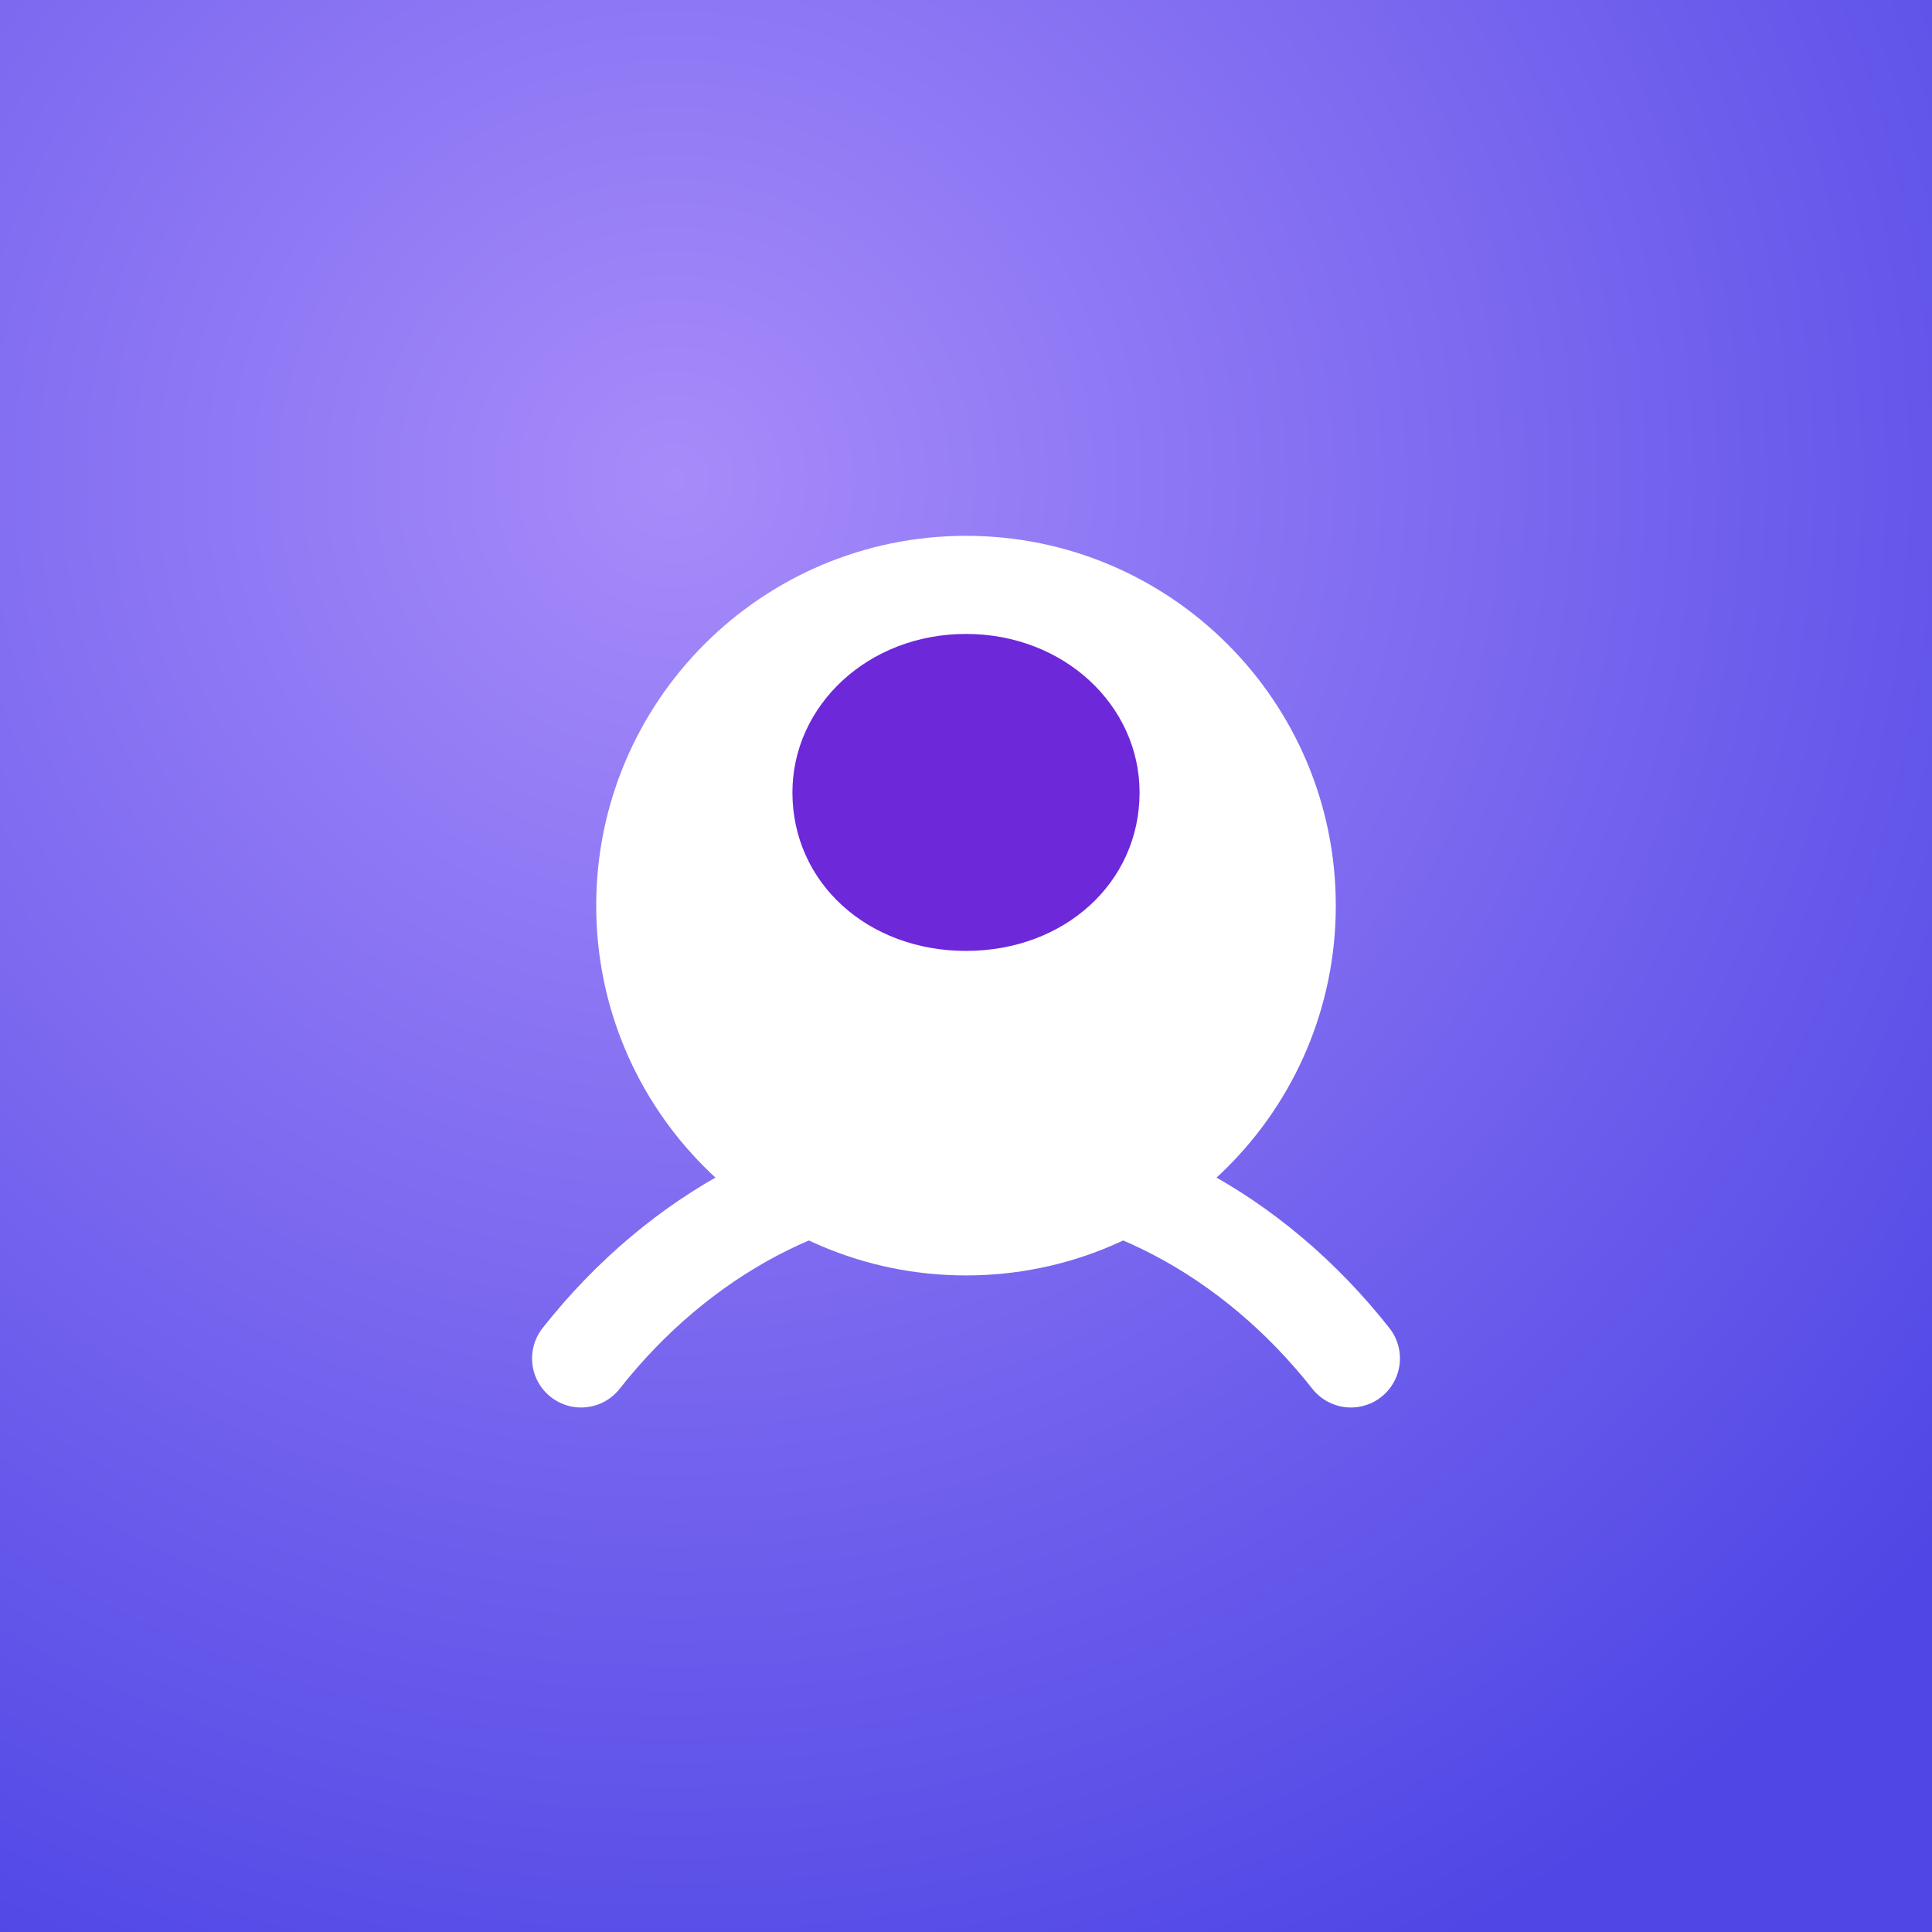
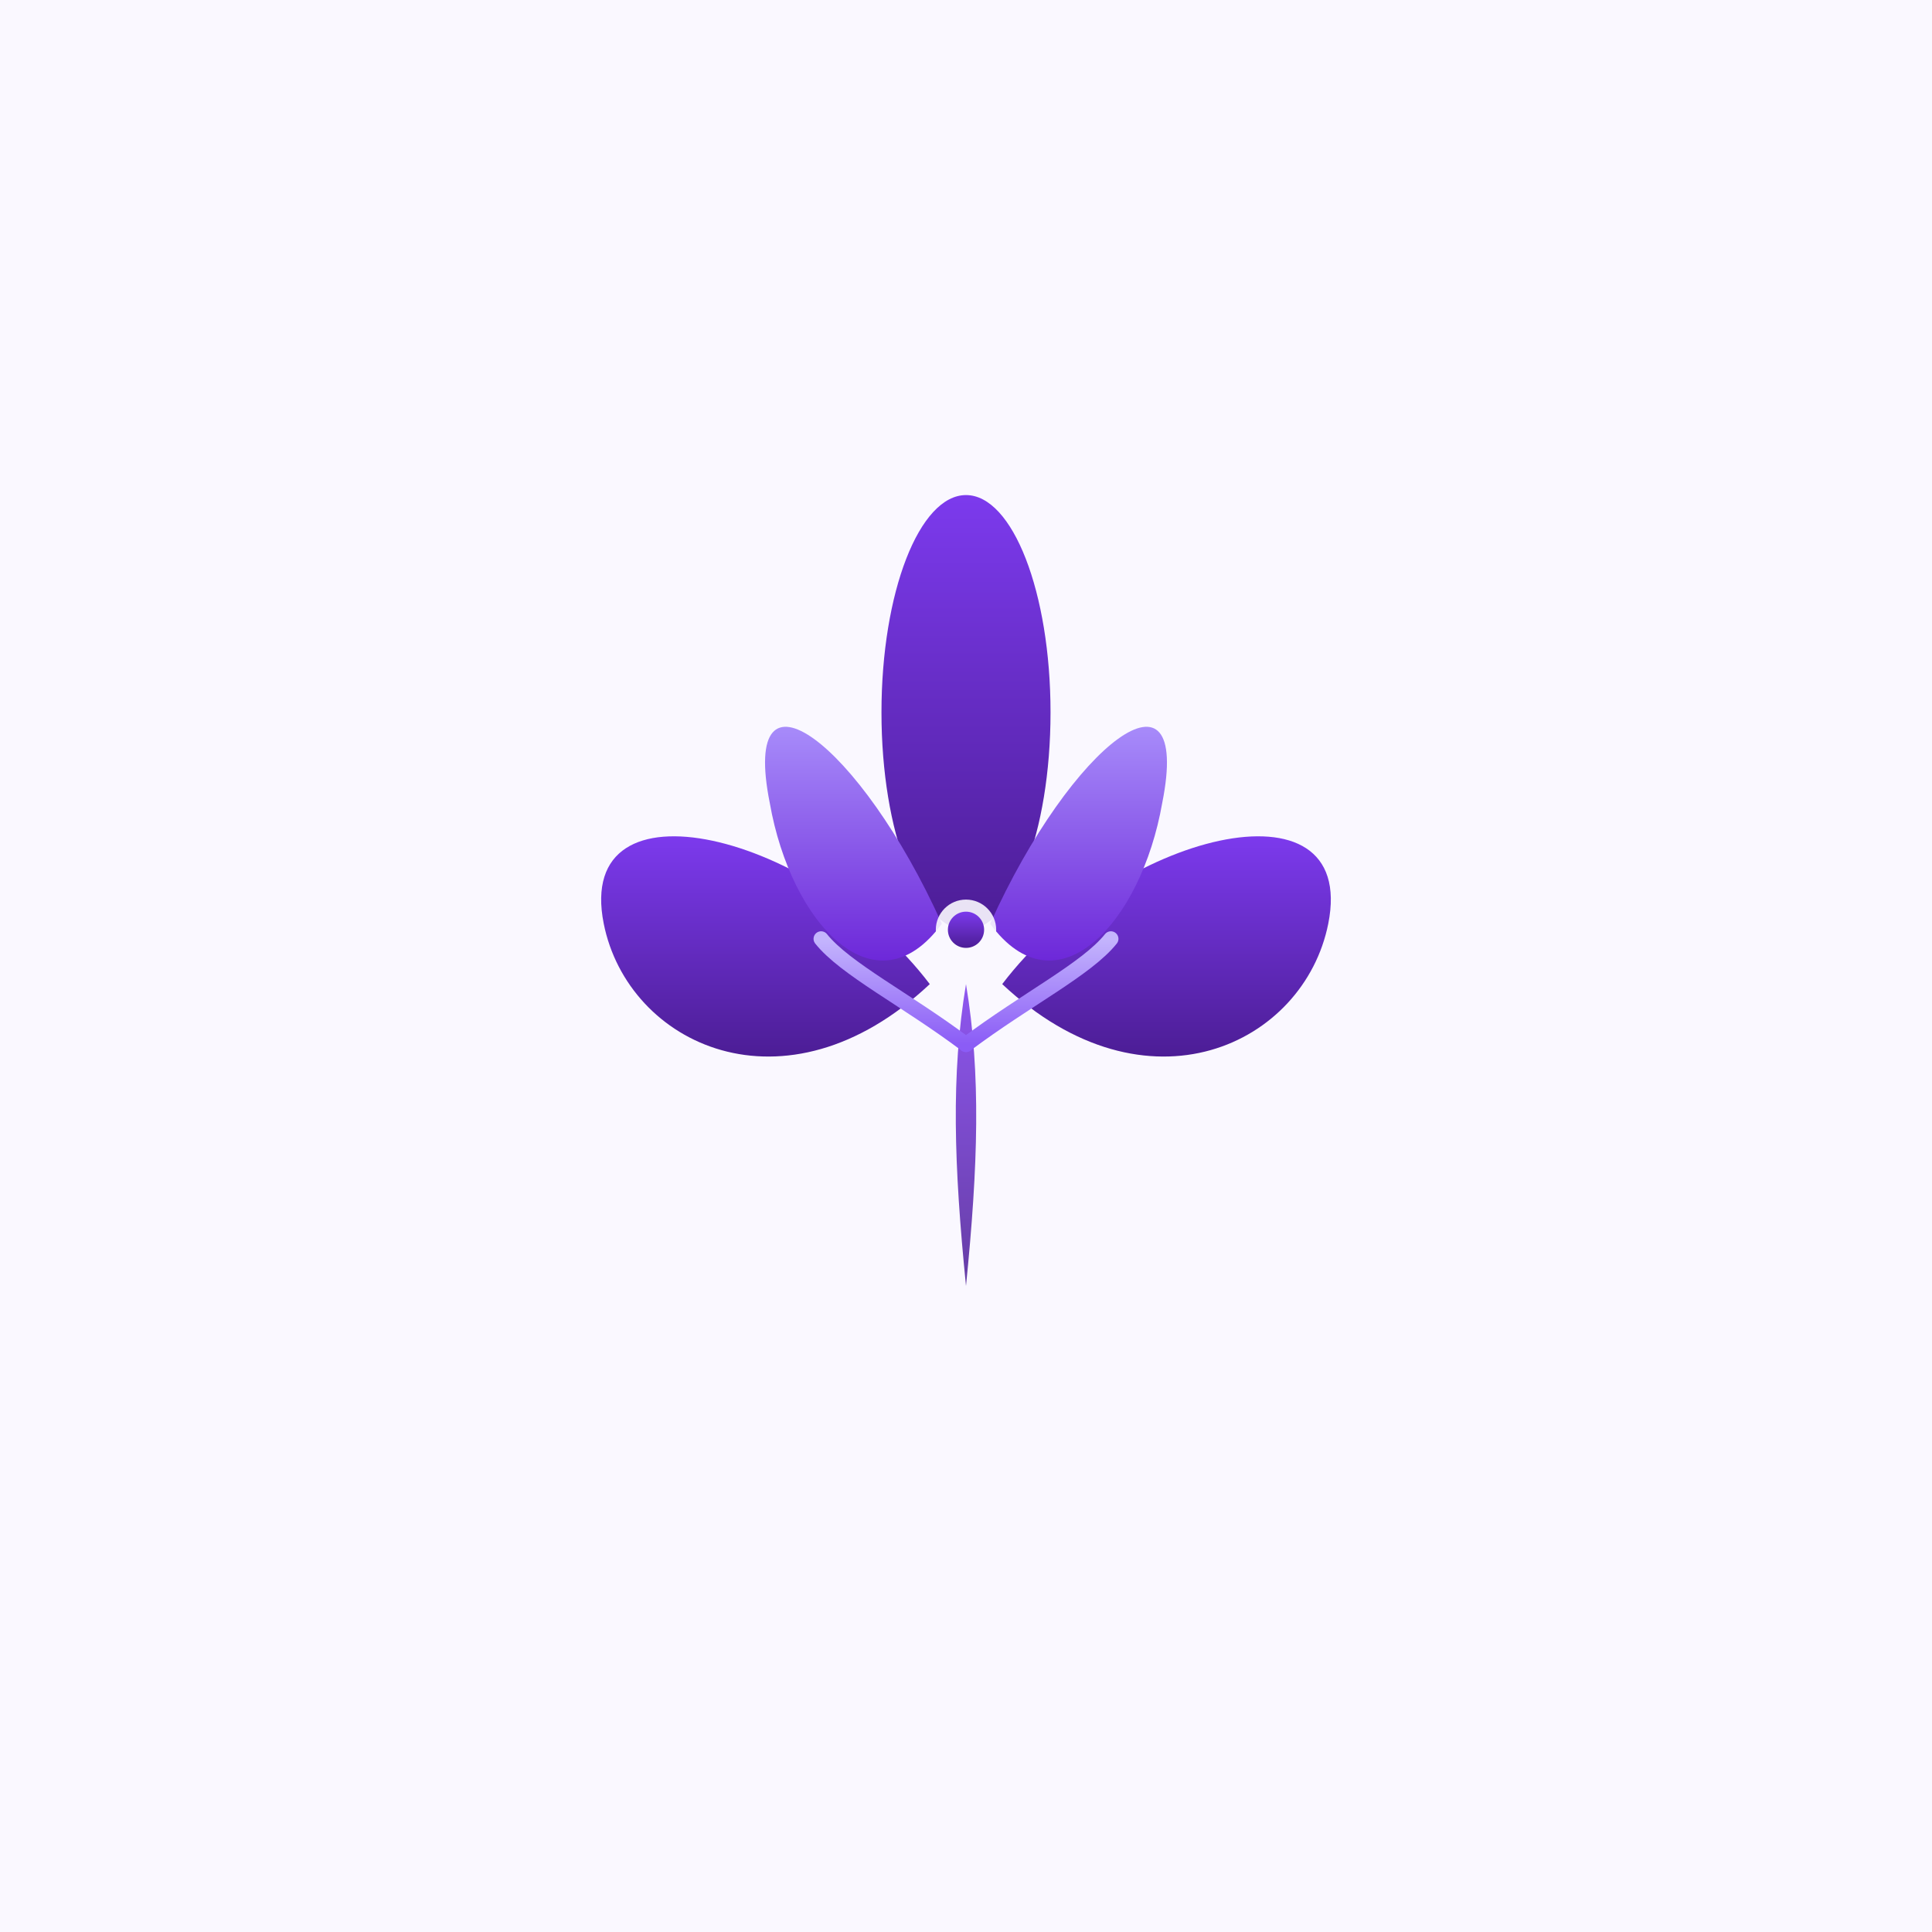
- <svg xmlns="http://www.w3.org/2000/svg" viewBox="0 0 512 512">
+ <svg xmlns="http://www.w3.org/2000/svg" viewBox="0 0 512 512" width="512" height="512">
  <defs>
-     <radialGradient id="g" cx="35%" cy="25%" r="85%">
+     <linearGradient id="mbg" x1="0" y1="0" x2="1" y2="1">
+       <stop offset="0%" stop-color="#faf8ff" />
+       <stop offset="100%" stop-color="#ede5fb" />
+     </linearGradient>
+     <linearGradient id="mpetalDark" x1="0" y1="0" x2="0" y2="1">
+       <stop offset="0%" stop-color="#7c3aed" />
+       <stop offset="100%" stop-color="#4c1d95" />
+     </linearGradient>
+     <linearGradient id="mpetalMid" x1="0" y1="0" x2="0" y2="1">
      <stop offset="0%" stop-color="#a78bfa" />
-       <stop offset="100%" stop-color="#4f46e5" />
-     </radialGradient>
+       <stop offset="100%" stop-color="#6d28d9" />
+     </linearGradient>
+     <linearGradient id="mpetalLight" x1="0" y1="0" x2="0" y2="1">
+       <stop offset="0%" stop-color="#c4b5fd" />
+       <stop offset="100%" stop-color="#8b5cf6" />
+     </linearGradient>
  </defs>
-   <rect width="512" height="512" fill="url(#g)" />
-   <circle cx="256" cy="240" r="98" fill="#fff" />
-   <path d="M154 360c26-33 63-53 102-53s76 20 102 53" fill="none" stroke="#fff" stroke-width="26" stroke-linecap="round" />
-   <path d="M256 168c-26 0-46 19-46 42 0 24 20 42 46 42s46-18 46-42c0-23-20-42-46-42z" fill="#6d28d9" />
+   <rect width="512" height="512" fill="#faf8ff" />
+   <g transform="translate(51.2,51.2) scale(0.8)">
+     <g transform="translate(256,252)">
+       <ellipse cx="0" cy="-80" rx="28" ry="72" fill="url(#mpetalDark)" />
+       <path d="M-12,10 C-50,-40 -130,-60 -120,-10 C-112,30 -60,55 -12,10Z" fill="url(#mpetalDark)" />
+       <path d="M12,10 C50,-40 130,-60 120,-10 C112,30 60,55 12,10Z" fill="url(#mpetalDark)" />
+       <path d="M-8,-10 C-35,-70 -75,-100 -65,-50 C-58,-10 -30,20 -8,-10Z" fill="url(#mpetalMid)" />
+       <path d="M8,-10 C35,-70 75,-100 65,-50 C58,-10 30,20 8,-10Z" fill="url(#mpetalMid)" />
+       <path d="M0,10 C-5,40 -4,70 0,110 C4,70 5,40 0,10Z" fill="url(#mpetalDark)" opacity="0.85" />
+       <path d="M0,30 C-20,15 -40,5 -48,-5" fill="none" stroke="url(#mpetalLight)" stroke-width="5" stroke-linecap="round" />
+       <path d="M0,30 C20,15 40,5 48,-5" fill="none" stroke="url(#mpetalLight)" stroke-width="5" stroke-linecap="round" />
+       <circle cx="0" cy="-8" r="10" fill="#faf8ff" opacity="0.9" />
+       <circle cx="0" cy="-8" r="6" fill="url(#mpetalDark)" />
+     </g>
+   </g>
</svg>
